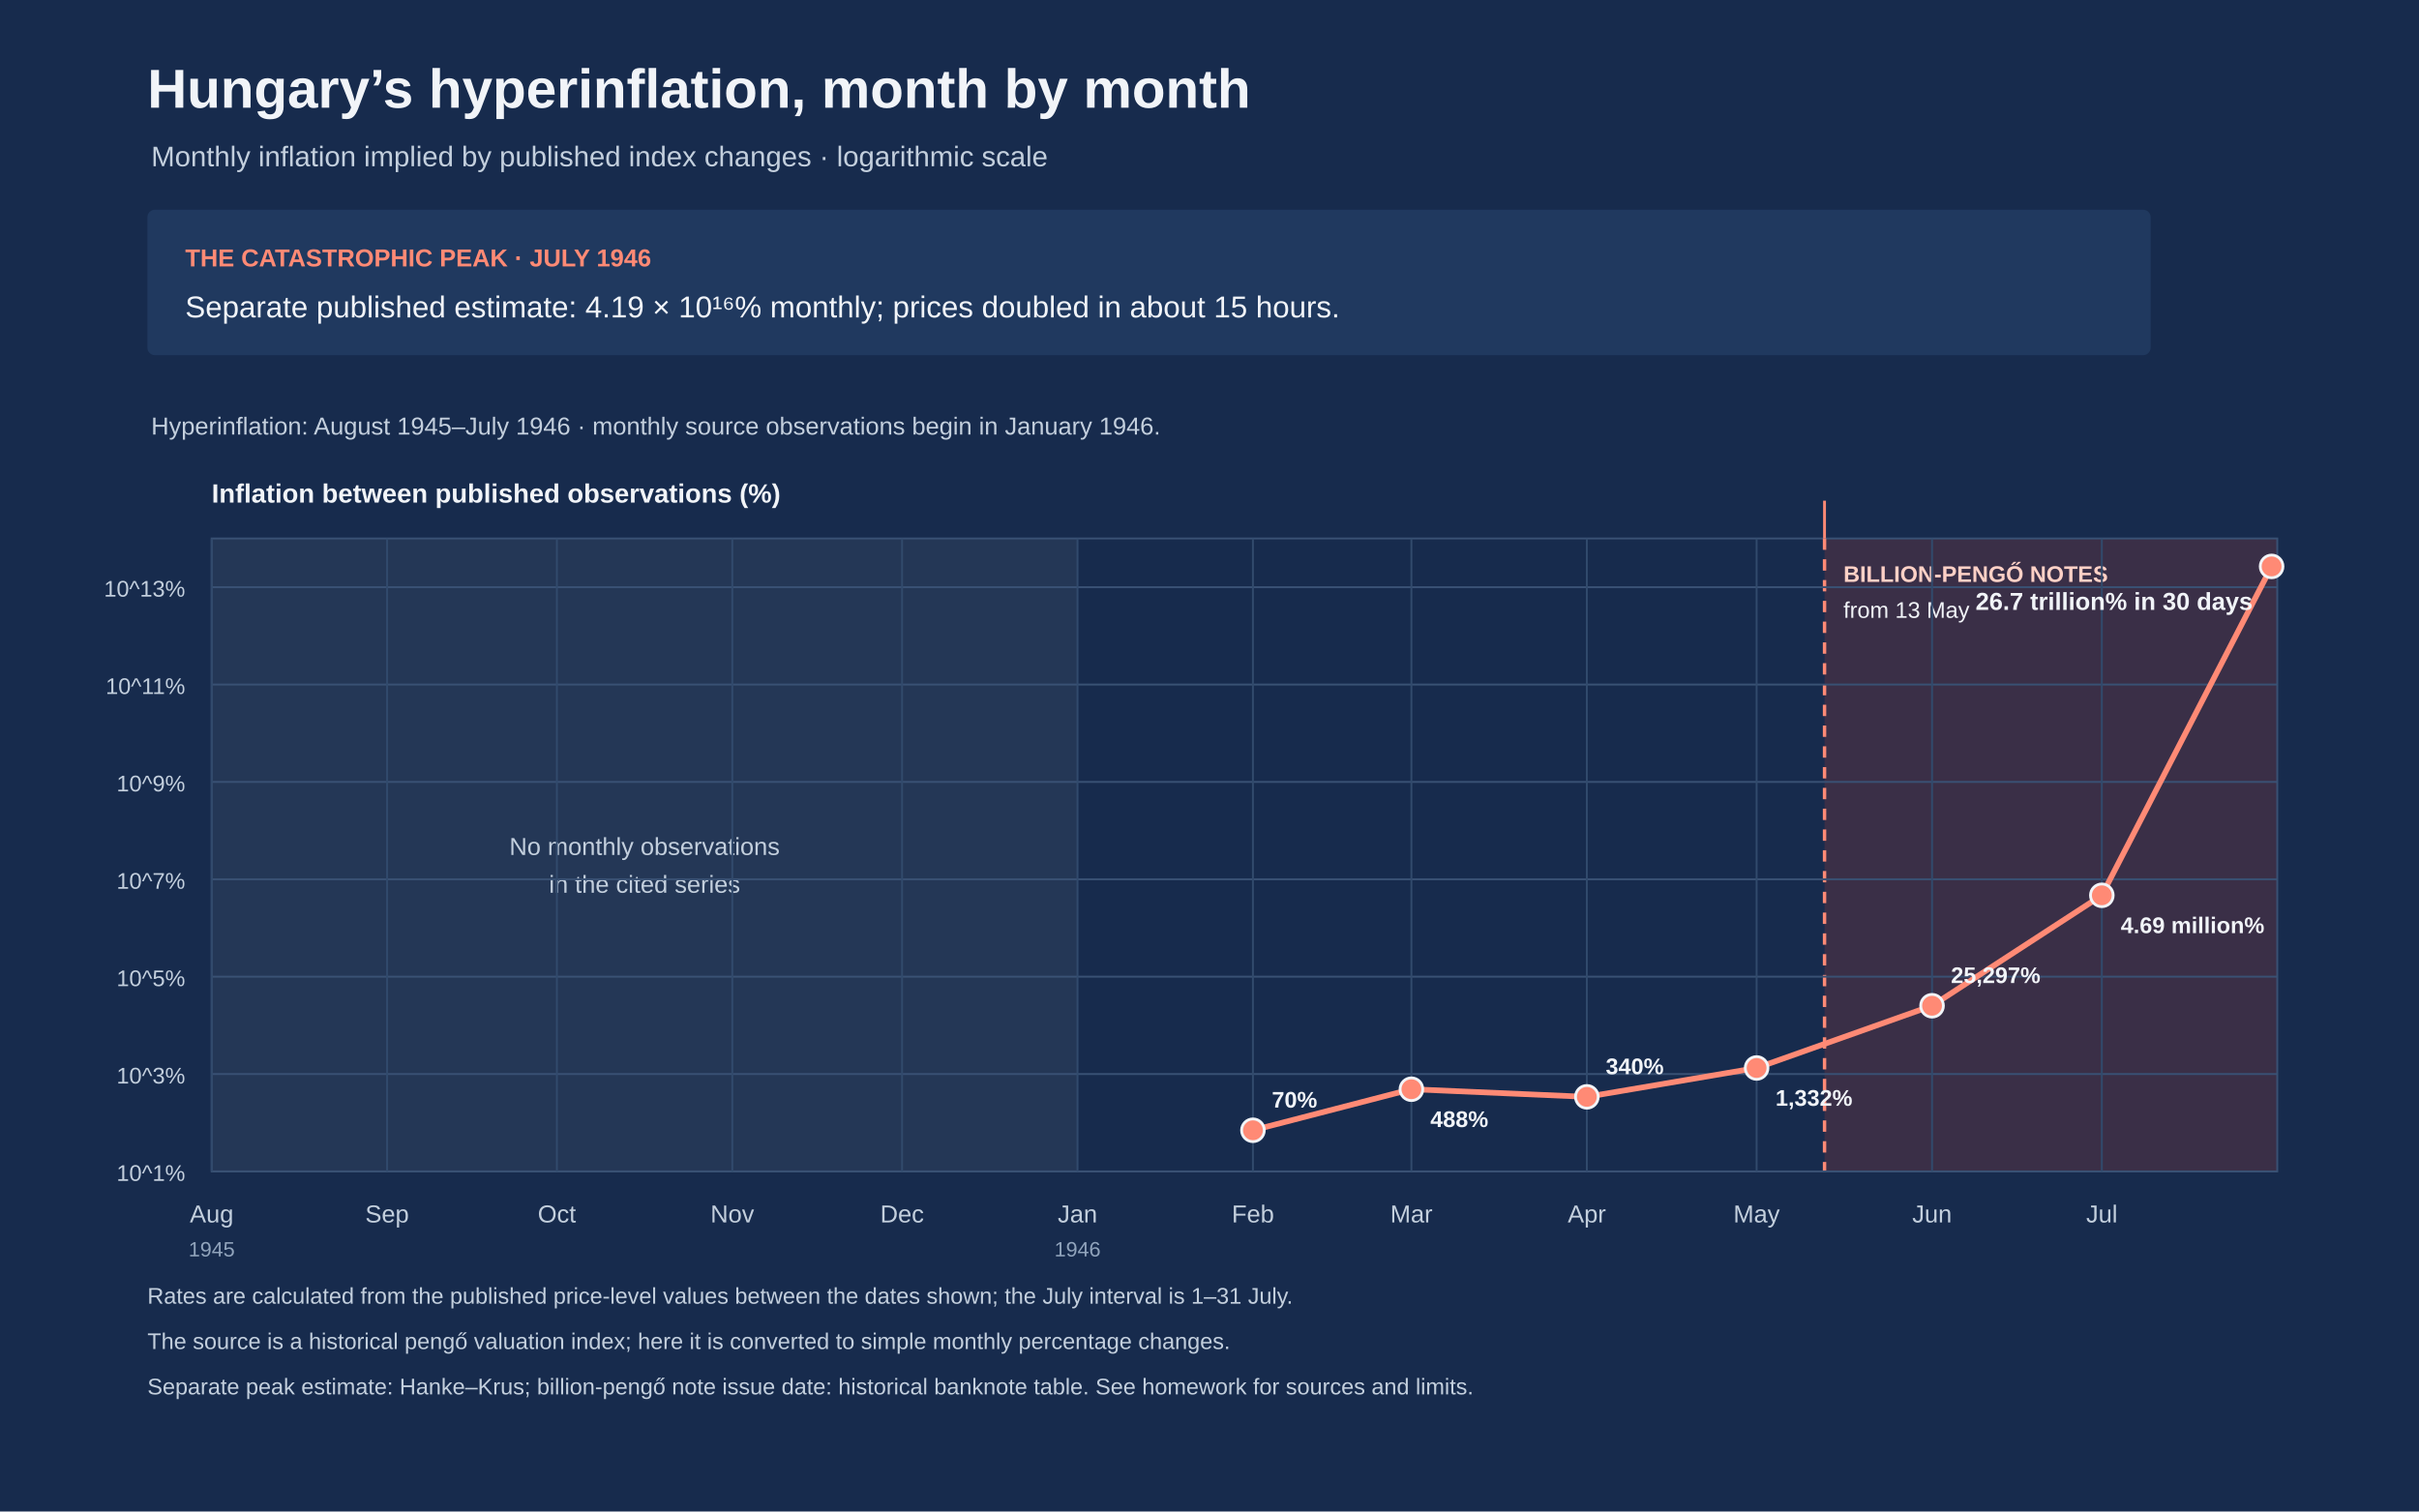
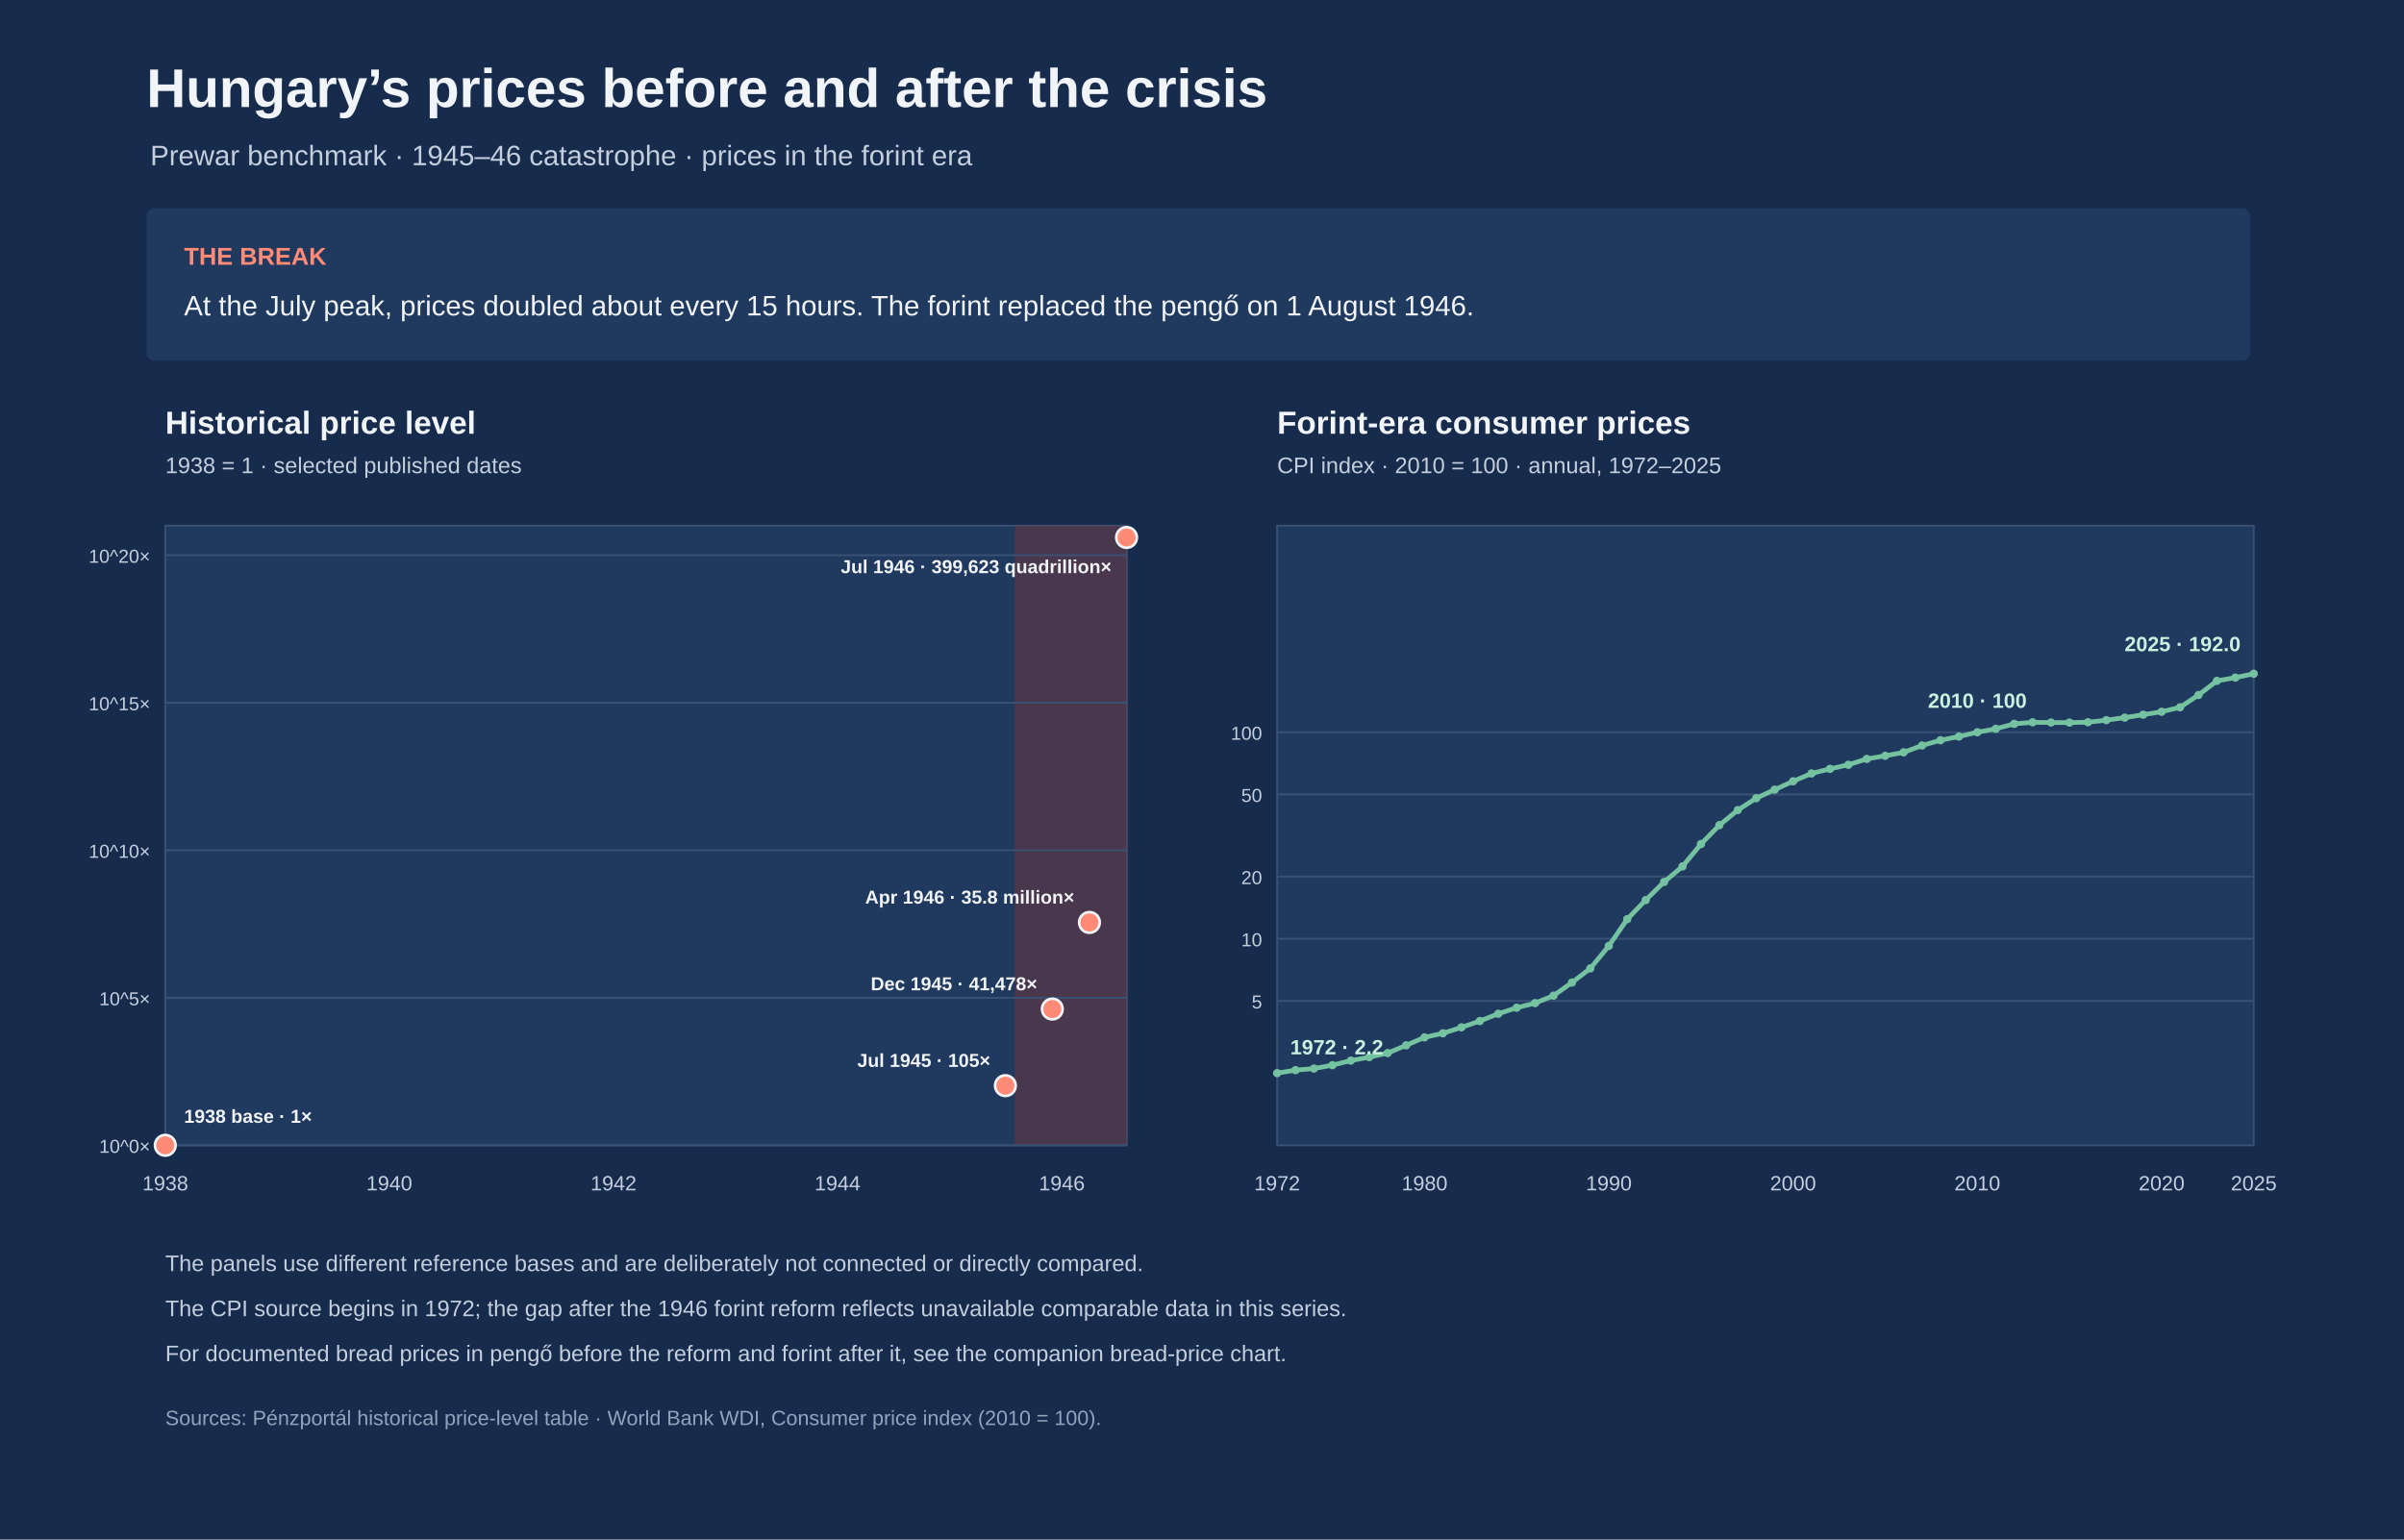
- <svg xmlns="http://www.w3.org/2000/svg" role="img" aria-labelledby="title description" viewBox="0 0 1280 800">
+ <svg xmlns="http://www.w3.org/2000/svg" role="img" aria-labelledby="title description" viewBox="0 0 1280 820">
  <rect width="100%" height="100%" fill="#172b4d" />
-   <text x="78" y="57" fill="#f1f4f8" font-family="Arial, sans-serif" font-size="29" font-weight="700">Hungary’s hyperinflation, month by month</text>
-   <text x="80" y="88" fill="#c3cfdd" font-family="Arial, sans-serif" font-size="15">Monthly inflation implied by published index changes · logarithmic scale</text>
-   <rect x="78" y="111" width="1060" height="77" rx="4" fill="#20395f" />
-   <text x="98" y="141" fill="#ff8a75" font-family="Arial, sans-serif" font-size="13" font-weight="700">THE CATASTROPHIC PEAK · JULY 1946</text>
-   <text x="98" y="168" fill="#f1f4f8" font-family="Arial, sans-serif" font-size="16">Separate published estimate: 4.19 × 10¹⁶% monthly; prices doubled in about 15 hours.</text>
-   <text x="80" y="230" fill="#c3cfdd" font-family="Arial, sans-serif" font-size="13">Hyperinflation: August 1945–July 1946 · monthly source observations begin in January 1946.</text>
-   <rect x="112" y="285" width="458.16" height="335" fill="#526177" opacity="0.22" />
-   <rect x="965.44" y="285" width="239.56" height="335" fill="#6b343e" opacity="0.42" />
-   <rect x="112" y="285" width="1093" height="335" fill="none" stroke="#395174" stroke-width="1" />
-   <line x1="965.44" y1="285" x2="965.44" y2="620" stroke="#ff8a75" stroke-width="1.8" stroke-dasharray="6 5" />
-   <text x="975.44" y="308" fill="#ffd1c6" font-family="Arial, sans-serif" font-size="12" font-weight="700">BILLION-PENGŐ NOTES</text>
-   <text x="975.44" y="327" fill="#f1f4f8" font-family="Arial, sans-serif" font-size="12">from 13 May</text>
-   <text x="341.08" y="452.50" text-anchor="middle" fill="#c3cfdd" font-family="Arial, sans-serif" font-size="13">No monthly observations</text>
-   <text x="341.08" y="472.50" text-anchor="middle" fill="#c3cfdd" font-family="Arial, sans-serif" font-size="13">in the cited series</text>
-   <text x="112" y="266" fill="#f1f4f8" font-family="Arial, sans-serif" font-size="14" font-weight="700">Inflation between published observations (%)</text>
-   <line x1="112" y1="620.00" x2="1205" y2="620.00" stroke="#395174" stroke-width="1" />
-   <text x="98" y="625.00" text-anchor="end" fill="#c3cfdd" font-family="Arial, sans-serif" font-size="12">10^1%</text>
-   <line x1="112" y1="568.46" x2="1205" y2="568.46" stroke="#395174" stroke-width="1" />
-   <text x="98" y="573.46" text-anchor="end" fill="#c3cfdd" font-family="Arial, sans-serif" font-size="12">10^3%</text>
-   <line x1="112" y1="516.92" x2="1205" y2="516.92" stroke="#395174" stroke-width="1" />
-   <text x="98" y="521.92" text-anchor="end" fill="#c3cfdd" font-family="Arial, sans-serif" font-size="12">10^5%</text>
-   <line x1="112" y1="465.38" x2="1205" y2="465.38" stroke="#395174" stroke-width="1" />
-   <text x="98" y="470.38" text-anchor="end" fill="#c3cfdd" font-family="Arial, sans-serif" font-size="12">10^7%</text>
-   <line x1="112" y1="413.85" x2="1205" y2="413.85" stroke="#395174" stroke-width="1" />
-   <text x="98" y="418.85" text-anchor="end" fill="#c3cfdd" font-family="Arial, sans-serif" font-size="12">10^9%</text>
-   <line x1="112" y1="362.31" x2="1205" y2="362.31" stroke="#395174" stroke-width="1" />
-   <text x="98" y="367.31" text-anchor="end" fill="#c3cfdd" font-family="Arial, sans-serif" font-size="12">10^11%</text>
-   <line x1="112" y1="310.77" x2="1205" y2="310.77" stroke="#395174" stroke-width="1" />
-   <text x="98" y="315.77" text-anchor="end" fill="#c3cfdd" font-family="Arial, sans-serif" font-size="12">10^13%</text>
-   <line x1="112.00" y1="285" x2="112.00" y2="620" stroke="#314a6c" stroke-width="1" />
-   <text x="112.00" y="647" text-anchor="middle" fill="#c3cfdd" font-family="Arial, sans-serif" font-size="13">Aug</text>
-   <text x="112.00" y="665" text-anchor="middle" fill="#91a4bc" font-family="Arial, sans-serif" font-size="11">1945</text>
-   <line x1="204.83" y1="285" x2="204.83" y2="620" stroke="#314a6c" stroke-width="1" />
-   <text x="204.83" y="647" text-anchor="middle" fill="#c3cfdd" font-family="Arial, sans-serif" font-size="13">Sep</text>
-   <line x1="294.67" y1="285" x2="294.67" y2="620" stroke="#314a6c" stroke-width="1" />
-   <text x="294.67" y="647" text-anchor="middle" fill="#c3cfdd" font-family="Arial, sans-serif" font-size="13">Oct</text>
-   <line x1="387.50" y1="285" x2="387.50" y2="620" stroke="#314a6c" stroke-width="1" />
-   <text x="387.50" y="647" text-anchor="middle" fill="#c3cfdd" font-family="Arial, sans-serif" font-size="13">Nov</text>
-   <line x1="477.33" y1="285" x2="477.33" y2="620" stroke="#314a6c" stroke-width="1" />
-   <text x="477.33" y="647" text-anchor="middle" fill="#c3cfdd" font-family="Arial, sans-serif" font-size="13">Dec</text>
-   <line x1="570.16" y1="285" x2="570.16" y2="620" stroke="#314a6c" stroke-width="1" />
-   <text x="570.16" y="647" text-anchor="middle" fill="#c3cfdd" font-family="Arial, sans-serif" font-size="13">Jan</text>
-   <text x="570.16" y="665" text-anchor="middle" fill="#91a4bc" font-family="Arial, sans-serif" font-size="11">1946</text>
-   <line x1="662.99" y1="285" x2="662.99" y2="620" stroke="#314a6c" stroke-width="1" />
-   <text x="662.99" y="647" text-anchor="middle" fill="#c3cfdd" font-family="Arial, sans-serif" font-size="13">Feb</text>
-   <line x1="746.84" y1="285" x2="746.84" y2="620" stroke="#314a6c" stroke-width="1" />
-   <text x="746.84" y="647" text-anchor="middle" fill="#c3cfdd" font-family="Arial, sans-serif" font-size="13">Mar</text>
-   <line x1="839.67" y1="285" x2="839.67" y2="620" stroke="#314a6c" stroke-width="1" />
-   <text x="839.67" y="647" text-anchor="middle" fill="#c3cfdd" font-family="Arial, sans-serif" font-size="13">Apr</text>
-   <line x1="929.50" y1="285" x2="929.50" y2="620" stroke="#314a6c" stroke-width="1" />
-   <text x="929.50" y="647" text-anchor="middle" fill="#c3cfdd" font-family="Arial, sans-serif" font-size="13">May</text>
-   <line x1="1022.33" y1="285" x2="1022.33" y2="620" stroke="#314a6c" stroke-width="1" />
-   <text x="1022.33" y="647" text-anchor="middle" fill="#c3cfdd" font-family="Arial, sans-serif" font-size="13">Jun</text>
-   <line x1="1112.17" y1="285" x2="1112.17" y2="620" stroke="#314a6c" stroke-width="1" />
-   <text x="1112.17" y="647" text-anchor="middle" fill="#c3cfdd" font-family="Arial, sans-serif" font-size="13">Jul</text>
-   <path d="M 662.99 598.22 L 746.84 576.49 L 839.67 580.53 L 929.50 565.25 L 1022.33 532.31 L 1112.17 473.86 L 1202.01 299.79" fill="none" stroke="#ff8a75" stroke-width="3" stroke-linejoin="round" stroke-linecap="round" />
-   <circle cx="662.99" cy="598.22" r="6" fill="#ff8a75" stroke="#f1f4f8" stroke-width="1.5" />
-   <text x="672.99" y="586.22" fill="#f1f4f8" font-family="Arial, sans-serif" font-size="12" font-weight="700">70%</text>
-   <circle cx="746.84" cy="576.49" r="6" fill="#ff8a75" stroke="#f1f4f8" stroke-width="1.5" />
-   <text x="756.84" y="596.49" fill="#f1f4f8" font-family="Arial, sans-serif" font-size="12" font-weight="700">488%</text>
-   <circle cx="839.67" cy="580.53" r="6" fill="#ff8a75" stroke="#f1f4f8" stroke-width="1.5" />
-   <text x="849.67" y="568.53" fill="#f1f4f8" font-family="Arial, sans-serif" font-size="12" font-weight="700">340%</text>
-   <circle cx="929.50" cy="565.25" r="6" fill="#ff8a75" stroke="#f1f4f8" stroke-width="1.5" />
-   <text x="939.50" y="585.25" fill="#f1f4f8" font-family="Arial, sans-serif" font-size="12" font-weight="700">1,332%</text>
-   <circle cx="1022.33" cy="532.31" r="6" fill="#ff8a75" stroke="#f1f4f8" stroke-width="1.5" />
-   <text x="1032.33" y="520.31" fill="#f1f4f8" font-family="Arial, sans-serif" font-size="12" font-weight="700">25,297%</text>
-   <circle cx="1112.17" cy="473.86" r="6" fill="#ff8a75" stroke="#f1f4f8" stroke-width="1.5" />
-   <text x="1122.17" y="493.86" fill="#f1f4f8" font-family="Arial, sans-serif" font-size="12" font-weight="700">4.69 million%</text>
-   <circle cx="1202.01" cy="299.79" r="6" fill="#ff8a75" stroke="#f1f4f8" stroke-width="1.5" />
-   <text x="1192.01" y="322.79" text-anchor="end" fill="#f1f4f8" font-family="Arial, sans-serif" font-size="13" font-weight="700">26.7 trillion% in 30 days</text>
-   <line x1="965.44" y1="265" x2="965.44" y2="285" stroke="#ff8a75" stroke-width="1.5" />
-   <text x="78" y="690" fill="#c3cfdd" font-family="Arial, sans-serif" font-size="12">Rates are calculated from the published price-level values between the dates shown; the July interval is 1–31 July.</text>
-   <text x="78" y="714" fill="#c3cfdd" font-family="Arial, sans-serif" font-size="12">The source is a historical pengő valuation index; here it is converted to simple monthly percentage changes.</text>
-   <text x="78" y="738" fill="#c3cfdd" font-family="Arial, sans-serif" font-size="12">Separate peak estimate: Hanke–Krus; billion-pengő note issue date: historical banknote table. See homework for sources and limits.</text>
+   <text x="78" y="57" fill="#f1f4f8" font-family="Arial, sans-serif" font-size="29" font-weight="700">Hungary’s prices before and after the crisis</text>
+   <text x="80" y="88" fill="#c3cfdd" font-family="Arial, sans-serif" font-size="15">Prewar benchmark · 1945–46 catastrophe · prices in the forint era</text>
+   <rect x="78" y="111" width="1120" height="81" rx="4" fill="#20395f" />
+   <text x="98" y="141" fill="#ff8a75" font-family="Arial, sans-serif" font-size="13" font-weight="700">THE BREAK</text>
+   <text x="98" y="168" fill="#f1f4f8" font-family="Arial, sans-serif" font-size="15">At the July peak, prices doubled about every 15 hours. The forint replaced the pengő on 1 August 1946.</text>
+   <rect x="88" y="280" width="512" height="330" fill="#20395f" stroke="#395174" stroke-width="1" />
+   <rect x="540.37" y="280" width="59.63" height="330" fill="#6b343e" opacity="0.55" />
+   <rect x="680" y="280" width="520" height="330" fill="#20395f" stroke="#395174" stroke-width="1" />
+   <text x="88" y="231" fill="#f1f4f8" font-family="Arial, sans-serif" font-size="17" font-weight="700">Historical price level</text>
+   <text x="88" y="252" fill="#c3cfdd" font-family="Arial, sans-serif" font-size="12">1938 = 1 · selected published dates</text>
+   <text x="680" y="231" fill="#f1f4f8" font-family="Arial, sans-serif" font-size="17" font-weight="700">Forint-era consumer prices</text>
+   <text x="680" y="252" fill="#c3cfdd" font-family="Arial, sans-serif" font-size="12">CPI index · 2010 = 100 · annual, 1972–2025</text>
+   <line x1="88" y1="610.00" x2="600" y2="610.00" stroke="#395174" />
+   <text x="80" y="614.00" text-anchor="end" fill="#c3cfdd" font-family="Arial, sans-serif" font-size="10">10^0×</text>
+   <line x1="88" y1="531.43" x2="600" y2="531.43" stroke="#395174" />
+   <text x="80" y="535.43" text-anchor="end" fill="#c3cfdd" font-family="Arial, sans-serif" font-size="10">10^5×</text>
+   <line x1="88" y1="452.86" x2="600" y2="452.86" stroke="#395174" />
+   <text x="80" y="456.86" text-anchor="end" fill="#c3cfdd" font-family="Arial, sans-serif" font-size="10">10^10×</text>
+   <line x1="88" y1="374.29" x2="600" y2="374.29" stroke="#395174" />
+   <text x="80" y="378.29" text-anchor="end" fill="#c3cfdd" font-family="Arial, sans-serif" font-size="10">10^15×</text>
+   <line x1="88" y1="295.71" x2="600" y2="295.71" stroke="#395174" />
+   <text x="80" y="299.71" text-anchor="end" fill="#c3cfdd" font-family="Arial, sans-serif" font-size="10">10^20×</text>
+   <line x1="680" y1="533.11" x2="1200" y2="533.11" stroke="#395174" />
+   <text x="672" y="537.11" text-anchor="end" fill="#c3cfdd" font-family="Arial, sans-serif" font-size="10">5</text>
+   <line x1="680" y1="500.00" x2="1200" y2="500.00" stroke="#395174" />
+   <text x="672" y="504.00" text-anchor="end" fill="#c3cfdd" font-family="Arial, sans-serif" font-size="10">10</text>
+   <line x1="680" y1="466.89" x2="1200" y2="466.89" stroke="#395174" />
+   <text x="672" y="470.89" text-anchor="end" fill="#c3cfdd" font-family="Arial, sans-serif" font-size="10">20</text>
+   <line x1="680" y1="423.11" x2="1200" y2="423.11" stroke="#395174" />
+   <text x="672" y="427.11" text-anchor="end" fill="#c3cfdd" font-family="Arial, sans-serif" font-size="10">50</text>
+   <line x1="680" y1="390.00" x2="1200" y2="390.00" stroke="#395174" />
+   <text x="672" y="394.00" text-anchor="end" fill="#c3cfdd" font-family="Arial, sans-serif" font-size="10">100</text>
+   <text x="88.00" y="634" text-anchor="middle" fill="#c3cfdd" font-family="Arial, sans-serif" font-size="11">1938</text>
+   <text x="207.26" y="634" text-anchor="middle" fill="#c3cfdd" font-family="Arial, sans-serif" font-size="11">1940</text>
+   <text x="326.68" y="634" text-anchor="middle" fill="#c3cfdd" font-family="Arial, sans-serif" font-size="11">1942</text>
+   <text x="445.94" y="634" text-anchor="middle" fill="#c3cfdd" font-family="Arial, sans-serif" font-size="11">1944</text>
+   <text x="565.37" y="634" text-anchor="middle" fill="#c3cfdd" font-family="Arial, sans-serif" font-size="11">1946</text>
+   <text x="680.00" y="634" text-anchor="middle" fill="#c3cfdd" font-family="Arial, sans-serif" font-size="11">1972</text>
+   <text x="758.49" y="634" text-anchor="middle" fill="#c3cfdd" font-family="Arial, sans-serif" font-size="11">1980</text>
+   <text x="856.60" y="634" text-anchor="middle" fill="#c3cfdd" font-family="Arial, sans-serif" font-size="11">1990</text>
+   <text x="954.72" y="634" text-anchor="middle" fill="#c3cfdd" font-family="Arial, sans-serif" font-size="11">2000</text>
+   <text x="1052.83" y="634" text-anchor="middle" fill="#c3cfdd" font-family="Arial, sans-serif" font-size="11">2010</text>
+   <text x="1150.94" y="634" text-anchor="middle" fill="#c3cfdd" font-family="Arial, sans-serif" font-size="11">2020</text>
+   <text x="1200.00" y="634" text-anchor="middle" fill="#c3cfdd" font-family="Arial, sans-serif" font-size="11">2025</text>
+   <circle cx="88.00" cy="610.00" r="5.5" fill="#ff8a75" stroke="#f1f4f8" stroke-width="1.4" />
+   <text x="98.00" y="598.00" text-anchor="start" fill="#f1f4f8" font-family="Arial, sans-serif" font-size="10" font-weight="700">1938 base · 1×</text>
+   <circle cx="535.31" cy="578.24" r="5.5" fill="#ff8a75" stroke="#f1f4f8" stroke-width="1.4" />
+   <text x="527.31" y="568.24" text-anchor="end" fill="#f1f4f8" font-family="Arial, sans-serif" font-size="10" font-weight="700">Jul 1945 · 105×</text>
+   <circle cx="560.30" cy="537.43" r="5.5" fill="#ff8a75" stroke="#f1f4f8" stroke-width="1.4" />
+   <text x="552.30" y="527.43" text-anchor="end" fill="#f1f4f8" font-family="Arial, sans-serif" font-size="10" font-weight="700">Dec 1945 · 41,478×</text>
+   <circle cx="580.07" cy="491.30" r="5.5" fill="#ff8a75" stroke="#f1f4f8" stroke-width="1.4" />
+   <text x="572.07" y="481.30" text-anchor="end" fill="#f1f4f8" font-family="Arial, sans-serif" font-size="10" font-weight="700">Apr 1946 · 35.8 million×</text>
+   <circle cx="599.84" cy="286.26" r="5.5" fill="#ff8a75" stroke="#f1f4f8" stroke-width="1.4" />
+   <text x="591.84" y="305.26" text-anchor="end" fill="#f1f4f8" font-family="Arial, sans-serif" font-size="10" font-weight="700">Jul 1946 · 399,623 quadrillion×</text>
+   <path d="M 680.00 571.56 L 689.81 569.97 L 699.62 569.12 L 709.43 567.32 L 719.25 564.88 L 729.06 563.05 L 738.87 560.86 L 748.68 556.75 L 758.49 552.51 L 768.30 550.34 L 778.11 547.18 L 787.92 543.82 L 797.74 539.94 L 807.55 536.73 L 817.36 534.27 L 827.17 530.29 L 836.98 523.32 L 846.79 515.76 L 856.60 503.82 L 866.42 489.55 L 876.23 479.41 L 886.04 469.73 L 895.85 461.47 L 905.66 449.56 L 915.47 439.49 L 925.28 431.46 L 935.09 425.14 L 944.91 420.59 L 954.72 416.12 L 964.53 411.95 L 974.34 409.51 L 984.15 407.33 L 993.96 404.22 L 1003.77 402.54 L 1013.58 400.71 L 1023.40 397.05 L 1033.21 394.25 L 1043.02 392.27 L 1052.83 390.00 L 1062.64 388.17 L 1072.45 385.54 L 1082.26 384.72 L 1092.08 384.83 L 1101.89 384.86 L 1111.70 384.67 L 1121.51 383.56 L 1131.32 382.22 L 1141.13 380.65 L 1150.94 379.09 L 1160.75 376.71 L 1170.57 370.19 L 1180.38 362.64 L 1190.19 360.90 L 1200.00 358.84" fill="none" stroke="#75c2a0" stroke-width="2.5" stroke-linejoin="round" stroke-linecap="round" />
+   <circle cx="680.00" cy="571.56" r="2.2" fill="#75c2a0" />
+   <circle cx="689.81" cy="569.97" r="2.2" fill="#75c2a0" />
+   <circle cx="699.62" cy="569.12" r="2.2" fill="#75c2a0" />
+   <circle cx="709.43" cy="567.32" r="2.2" fill="#75c2a0" />
+   <circle cx="719.25" cy="564.88" r="2.2" fill="#75c2a0" />
+   <circle cx="729.06" cy="563.05" r="2.2" fill="#75c2a0" />
+   <circle cx="738.87" cy="560.86" r="2.2" fill="#75c2a0" />
+   <circle cx="748.68" cy="556.75" r="2.2" fill="#75c2a0" />
+   <circle cx="758.49" cy="552.51" r="2.2" fill="#75c2a0" />
+   <circle cx="768.30" cy="550.34" r="2.2" fill="#75c2a0" />
+   <circle cx="778.11" cy="547.18" r="2.2" fill="#75c2a0" />
+   <circle cx="787.92" cy="543.82" r="2.2" fill="#75c2a0" />
+   <circle cx="797.74" cy="539.94" r="2.2" fill="#75c2a0" />
+   <circle cx="807.55" cy="536.73" r="2.2" fill="#75c2a0" />
+   <circle cx="817.36" cy="534.27" r="2.2" fill="#75c2a0" />
+   <circle cx="827.17" cy="530.29" r="2.2" fill="#75c2a0" />
+   <circle cx="836.98" cy="523.32" r="2.2" fill="#75c2a0" />
+   <circle cx="846.79" cy="515.76" r="2.2" fill="#75c2a0" />
+   <circle cx="856.60" cy="503.82" r="2.2" fill="#75c2a0" />
+   <circle cx="866.42" cy="489.55" r="2.2" fill="#75c2a0" />
+   <circle cx="876.23" cy="479.41" r="2.2" fill="#75c2a0" />
+   <circle cx="886.04" cy="469.73" r="2.2" fill="#75c2a0" />
+   <circle cx="895.85" cy="461.47" r="2.2" fill="#75c2a0" />
+   <circle cx="905.66" cy="449.56" r="2.2" fill="#75c2a0" />
+   <circle cx="915.47" cy="439.49" r="2.2" fill="#75c2a0" />
+   <circle cx="925.28" cy="431.46" r="2.2" fill="#75c2a0" />
+   <circle cx="935.09" cy="425.14" r="2.2" fill="#75c2a0" />
+   <circle cx="944.91" cy="420.59" r="2.2" fill="#75c2a0" />
+   <circle cx="954.72" cy="416.12" r="2.2" fill="#75c2a0" />
+   <circle cx="964.53" cy="411.95" r="2.2" fill="#75c2a0" />
+   <circle cx="974.34" cy="409.51" r="2.2" fill="#75c2a0" />
+   <circle cx="984.15" cy="407.33" r="2.2" fill="#75c2a0" />
+   <circle cx="993.96" cy="404.22" r="2.2" fill="#75c2a0" />
+   <circle cx="1003.77" cy="402.54" r="2.2" fill="#75c2a0" />
+   <circle cx="1013.58" cy="400.71" r="2.2" fill="#75c2a0" />
+   <circle cx="1023.40" cy="397.05" r="2.2" fill="#75c2a0" />
+   <circle cx="1033.21" cy="394.25" r="2.2" fill="#75c2a0" />
+   <circle cx="1043.02" cy="392.27" r="2.2" fill="#75c2a0" />
+   <circle cx="1052.83" cy="390.00" r="2.2" fill="#75c2a0" />
+   <circle cx="1062.64" cy="388.17" r="2.2" fill="#75c2a0" />
+   <circle cx="1072.45" cy="385.54" r="2.2" fill="#75c2a0" />
+   <circle cx="1082.26" cy="384.72" r="2.2" fill="#75c2a0" />
+   <circle cx="1092.08" cy="384.83" r="2.2" fill="#75c2a0" />
+   <circle cx="1101.89" cy="384.86" r="2.2" fill="#75c2a0" />
+   <circle cx="1111.70" cy="384.67" r="2.2" fill="#75c2a0" />
+   <circle cx="1121.51" cy="383.56" r="2.2" fill="#75c2a0" />
+   <circle cx="1131.32" cy="382.22" r="2.2" fill="#75c2a0" />
+   <circle cx="1141.13" cy="380.65" r="2.2" fill="#75c2a0" />
+   <circle cx="1150.94" cy="379.09" r="2.2" fill="#75c2a0" />
+   <circle cx="1160.75" cy="376.71" r="2.2" fill="#75c2a0" />
+   <circle cx="1170.57" cy="370.19" r="2.2" fill="#75c2a0" />
+   <circle cx="1180.38" cy="362.64" r="2.2" fill="#75c2a0" />
+   <circle cx="1190.19" cy="360.90" r="2.2" fill="#75c2a0" />
+   <circle cx="1200.00" cy="358.84" r="2.2" fill="#75c2a0" />
+   <text x="687.00" y="561.56" fill="#c8f1df" font-family="Arial, sans-serif" font-size="11" font-weight="700">1972 · 2.2</text>
+   <text x="1052.83" y="377.00" text-anchor="middle" fill="#c8f1df" font-family="Arial, sans-serif" font-size="11" font-weight="700">2010 · 100</text>
+   <text x="1193.00" y="346.84" text-anchor="end" fill="#c8f1df" font-family="Arial, sans-serif" font-size="11" font-weight="700">2025 · 192.0</text>
+   <text x="88" y="677" fill="#c3cfdd" font-family="Arial, sans-serif" font-size="12">The panels use different reference bases and are deliberately not connected or directly compared.</text>
+   <text x="88" y="701" fill="#c3cfdd" font-family="Arial, sans-serif" font-size="12">The CPI source begins in 1972; the gap after the 1946 forint reform reflects unavailable comparable data in this series.</text>
+   <text x="88" y="725" fill="#c3cfdd" font-family="Arial, sans-serif" font-size="12">For documented bread prices in pengő before the reform and forint after it, see the companion bread-price chart.</text>
+   <text x="88" y="759" fill="#91a4bc" font-family="Arial, sans-serif" font-size="11">Sources: Pénzportál historical price-level table · World Bank WDI, Consumer price index (2010 = 100).</text>
</svg>
